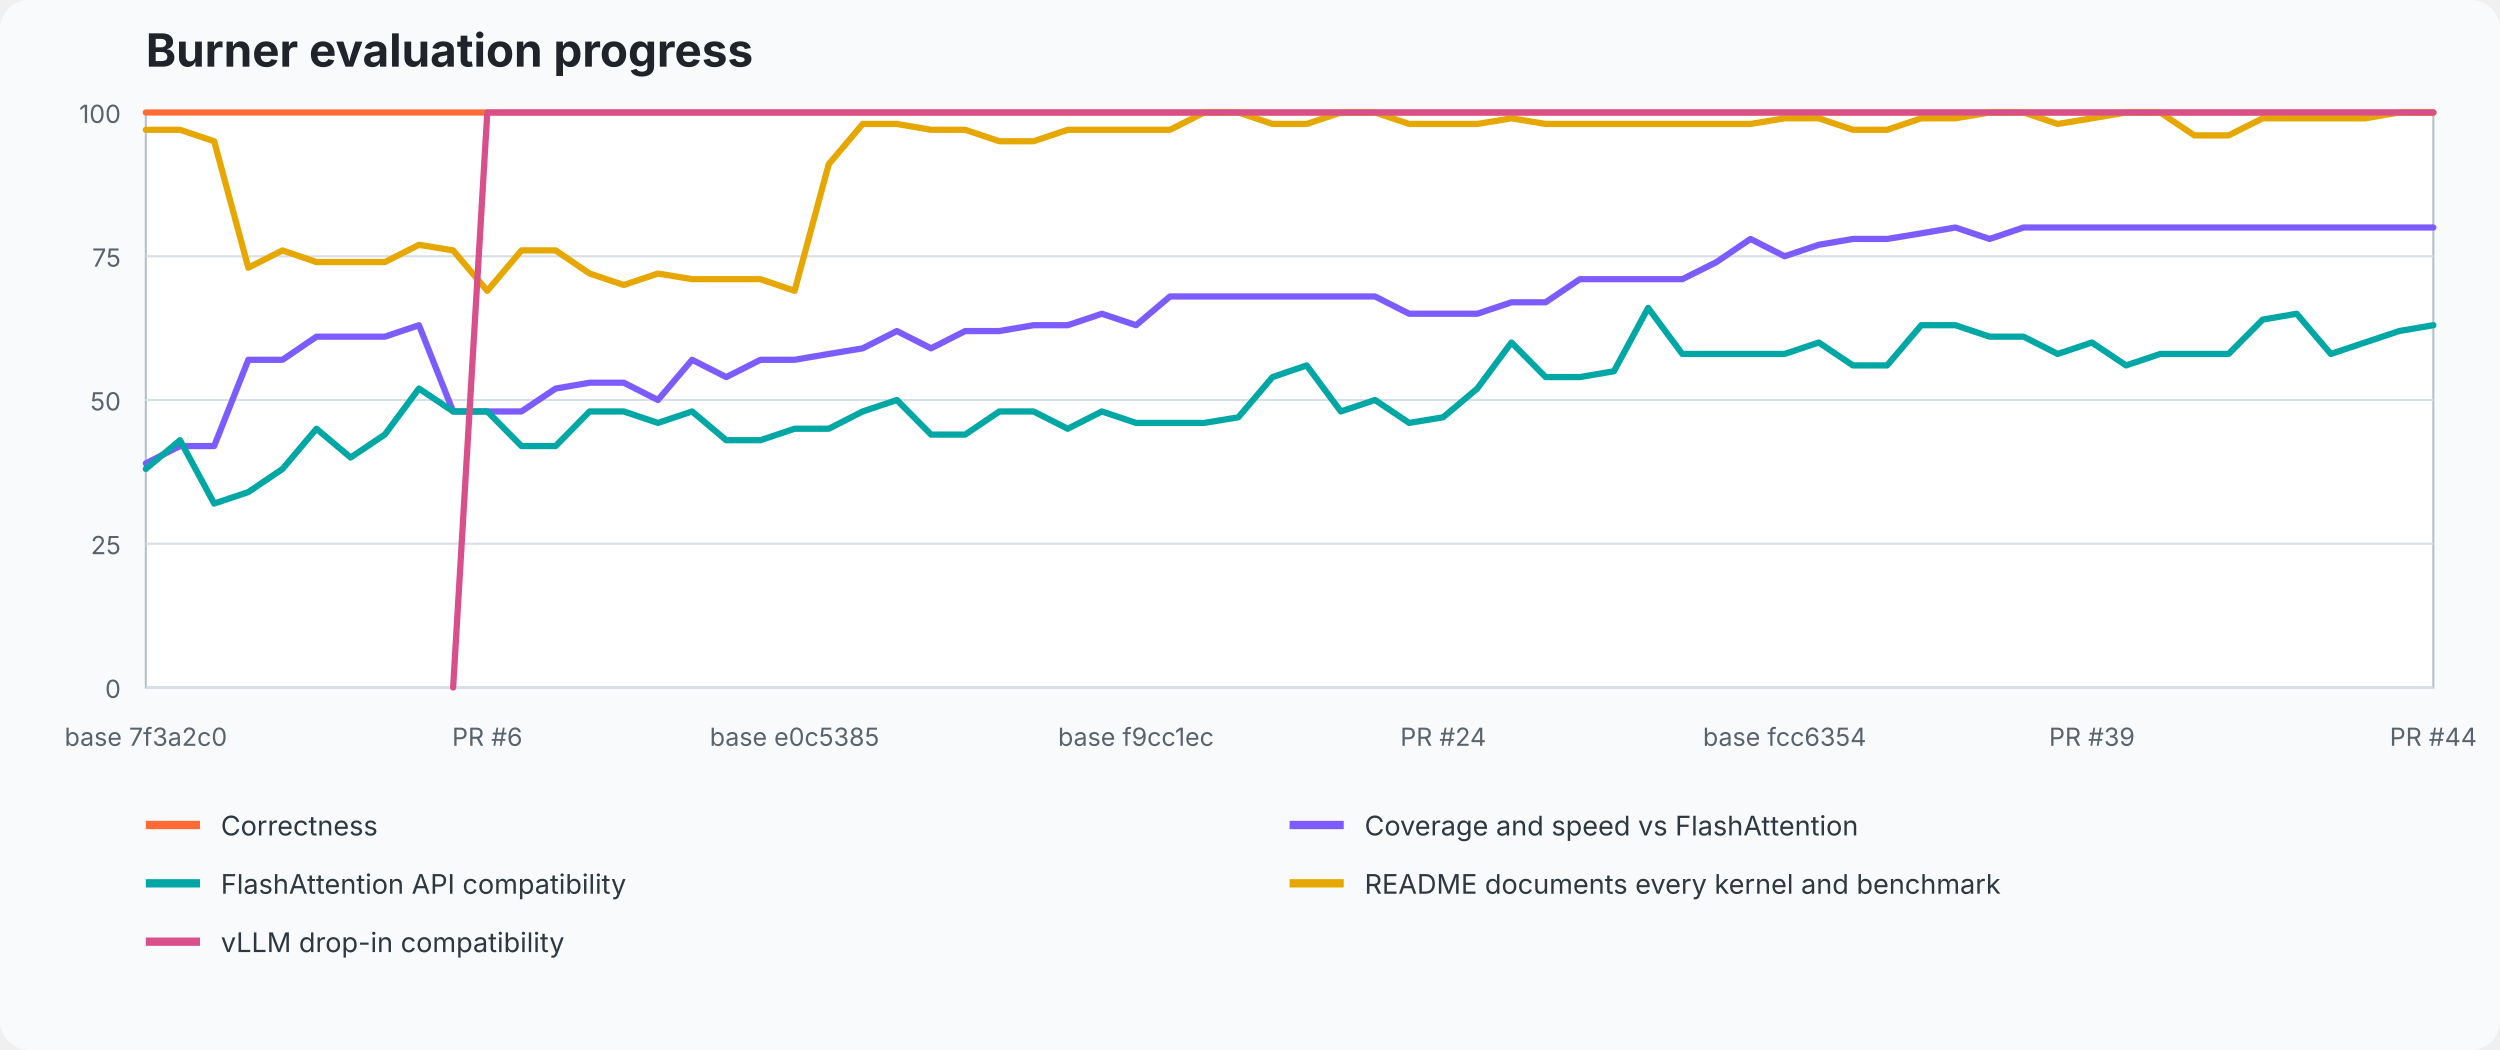
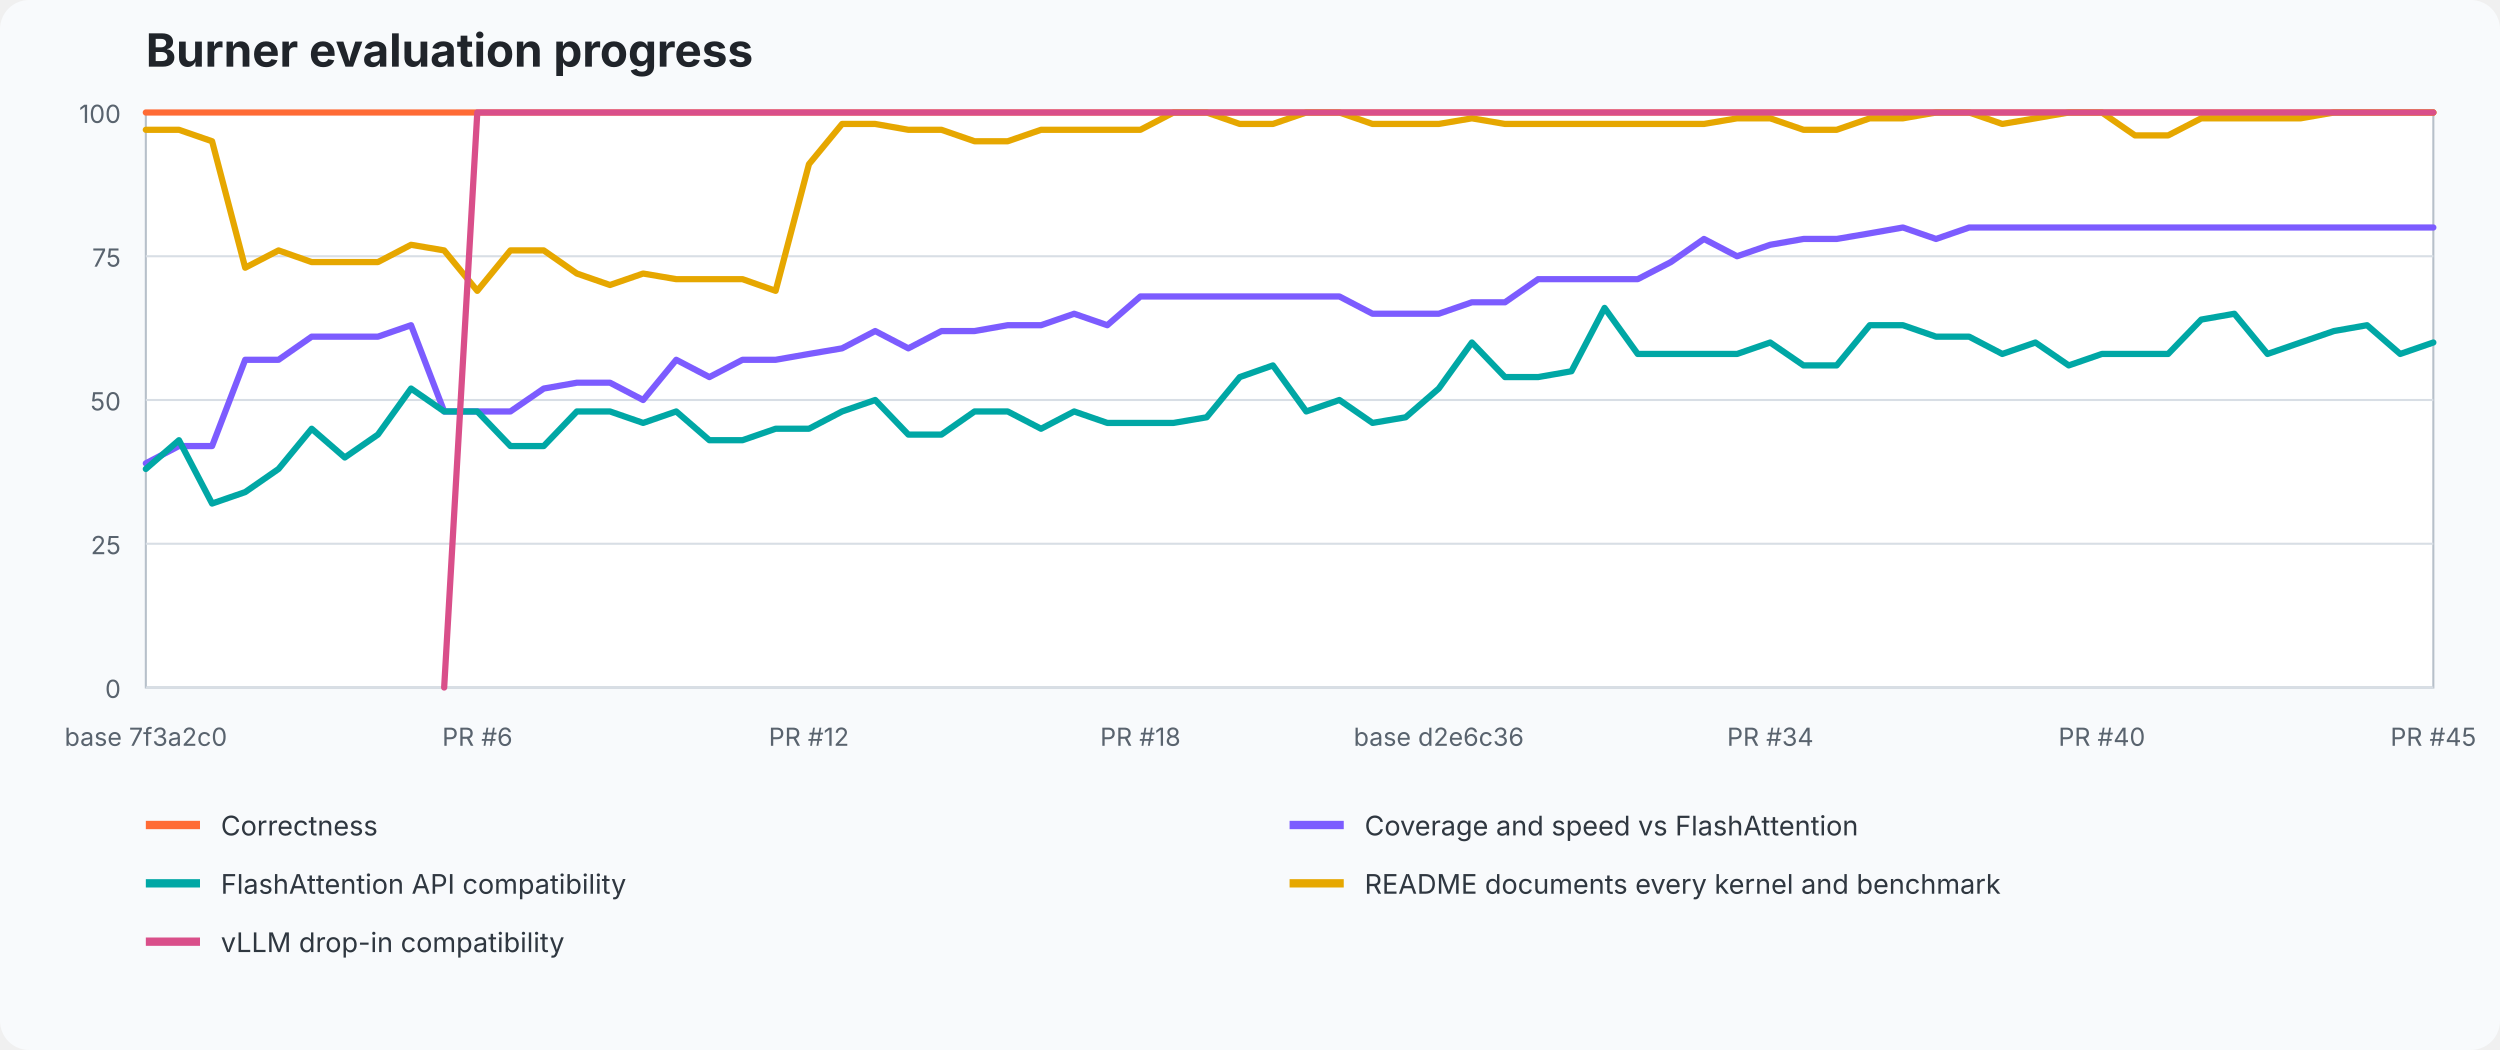
<svg xmlns="http://www.w3.org/2000/svg" width="1200" height="504" viewBox="0 0 1200 504" role="img" aria-labelledby="title desc">
  <style>text{font-family:ui-sans-serif,system-ui,-apple-system,BlinkMacSystemFont,"Segoe UI",sans-serif}.title{font-size:22px;font-weight:700;fill:#20242a}.axis{font-size:12px;fill:#59636e}.legend{font-size:13px;fill:#2f3740}.grid{stroke:#d8dee5;stroke-width:1}.plot{fill:#fff;stroke:#b7c0ca}</style>
  <rect width="100%" height="100%" fill="#f8fafc" rx="14" />
  <text x="70" y="32" class="title">Burner evaluation progress</text>
  <rect x="70" y="54" width="1098" height="276" class="plot" />
  <line x1="70" y1="330" x2="1168" y2="330" class="grid" />
  <text x="58" y="335" text-anchor="end" class="axis">0</text>
  <line x1="70" y1="261" x2="1168" y2="261" class="grid" />
  <text x="58" y="266" text-anchor="end" class="axis">25</text>
  <line x1="70" y1="192" x2="1168" y2="192" class="grid" />
  <text x="58" y="197" text-anchor="end" class="axis">50</text>
  <line x1="70" y1="123" x2="1168" y2="123" class="grid" />
  <text x="58" y="128" text-anchor="end" class="axis">75</text>
  <line x1="70" y1="54" x2="1168" y2="54" class="grid" />
  <text x="58" y="59" text-anchor="end" class="axis">100</text>
-   <polyline points="70.0,54.0 86.4,54.0 102.8,54.0 119.2,54.0 135.6,54.0 151.9,54.0 168.3,54.0 184.7,54.0 201.1,54.0 217.5,54.0 233.9,54.0 250.3,54.0 266.7,54.0 283.0,54.0 299.4,54.0 315.8,54.0 332.2,54.0 348.6,54.0 365.0,54.0 381.4,54.0 397.8,54.0 414.1,54.0 430.5,54.0 446.9,54.0 463.3,54.0 479.7,54.0 496.1,54.0 512.5,54.0 528.9,54.0 545.3,54.0 561.6,54.0 578.0,54.0 594.4,54.0 610.8,54.0 627.2,54.0 643.6,54.0 660.0,54.0 676.4,54.0 692.7,54.0 709.1,54.0 725.5,54.0 741.9,54.0 758.3,54.0 774.7,54.0 791.1,54.0 807.5,54.0 823.9,54.0 840.2,54.0 856.6,54.0 873.0,54.0 889.4,54.0 905.8,54.0 922.2,54.0 938.6,54.0 955.0,54.0 971.3,54.0 987.7,54.0 1004.1,54.0 1020.5,54.0 1036.9,54.0 1053.3,54.0 1069.7,54.0 1086.1,54.0 1102.4,54.0 1118.8,54.0 1135.2,54.0 1151.6,54.0 1168.0,54.0" fill="none" stroke="#ff6b35" stroke-width="3" stroke-linejoin="round" stroke-linecap="round" />
-   <polyline points="70.0,222.4 86.4,214.1 102.8,214.1 119.2,172.7 135.6,172.7 151.9,161.6 168.3,161.6 184.7,161.6 201.1,156.1 217.5,197.5 233.9,197.5 250.3,197.5 266.7,186.5 283.0,183.7 299.4,183.7 315.8,192.0 332.2,172.7 348.6,181.0 365.0,172.7 381.4,172.7 397.8,169.9 414.1,167.2 430.5,158.9 446.9,167.2 463.3,158.9 479.7,158.9 496.1,156.1 512.5,156.1 528.9,150.6 545.3,156.1 561.6,142.3 578.0,142.3 594.4,142.3 610.8,142.3 627.2,142.3 643.6,142.3 660.0,142.3 676.4,150.6 692.7,150.6 709.1,150.6 725.5,145.1 741.9,145.1 758.3,134.0 774.7,134.0 791.1,134.0 807.5,134.0 823.9,125.8 840.2,114.7 856.6,123.0 873.0,117.5 889.4,114.7 905.8,114.7 922.2,112.0 938.6,109.2 955.0,114.7 971.3,109.2 987.7,109.2 1004.1,109.2 1020.5,109.2 1036.9,109.2 1053.3,109.2 1069.7,109.2 1086.1,109.2 1102.4,109.2 1118.8,109.2 1135.2,109.2 1151.6,109.2 1168.0,109.2" fill="none" stroke="#7c5cff" stroke-width="3" stroke-linejoin="round" stroke-linecap="round" />
-   <polyline points="70.0,225.1 86.4,211.3 102.8,241.7 119.2,236.2 135.6,225.1 151.9,205.8 168.3,219.6 184.7,208.6 201.1,186.5 217.5,197.5 233.9,197.5 250.3,214.1 266.7,214.1 283.0,197.5 299.4,197.5 315.8,203.0 332.2,197.5 348.6,211.3 365.0,211.3 381.4,205.8 397.8,205.8 414.1,197.5 430.5,192.0 446.9,208.6 463.3,208.6 479.7,197.5 496.1,197.5 512.5,205.8 528.9,197.5 545.3,203.0 561.6,203.0 578.0,203.0 594.4,200.3 610.8,181.0 627.2,175.4 643.6,197.5 660.0,192.0 676.4,203.0 692.7,200.3 709.1,186.5 725.5,164.4 741.9,181.0 758.3,181.0 774.7,178.2 791.1,147.8 807.5,169.9 823.9,169.9 840.2,169.9 856.6,169.9 873.0,164.4 889.4,175.4 905.8,175.4 922.2,156.1 938.6,156.1 955.0,161.6 971.3,161.6 987.7,169.9 1004.1,164.4 1020.5,175.4 1036.9,169.9 1053.3,169.9 1069.7,169.9 1086.1,153.4 1102.4,150.6 1118.8,169.9 1135.2,164.4 1151.6,158.9 1168.0,156.1" fill="none" stroke="#00a7a5" stroke-width="3" stroke-linejoin="round" stroke-linecap="round" />
-   <polyline points="70.0,62.3 86.4,62.3 102.8,67.8 119.2,128.5 135.6,120.2 151.9,125.8 168.3,125.8 184.7,125.8 201.1,117.5 217.5,120.2 233.9,139.6 250.3,120.2 266.7,120.2 283.0,131.3 299.4,136.8 315.8,131.3 332.2,134.0 348.6,134.0 365.0,134.0 381.4,139.6 397.8,78.8 414.1,59.5 430.5,59.5 446.9,62.3 463.3,62.3 479.7,67.8 496.1,67.8 512.5,62.3 528.9,62.3 545.3,62.3 561.6,62.3 578.0,54.0 594.4,54.0 610.8,59.5 627.2,59.5 643.6,54.0 660.0,54.0 676.4,59.5 692.7,59.5 709.1,59.5 725.5,56.8 741.9,59.5 758.3,59.5 774.7,59.5 791.1,59.5 807.5,59.5 823.9,59.5 840.2,59.5 856.6,56.8 873.0,56.8 889.4,62.3 905.8,62.3 922.2,56.8 938.6,56.8 955.0,54.0 971.3,54.0 987.7,59.5 1004.1,56.8 1020.5,54.0 1036.9,54.0 1053.3,65.0 1069.7,65.0 1086.1,56.8 1102.4,56.8 1118.8,56.8 1135.2,56.8 1151.6,54.0 1168.0,54.0" fill="none" stroke="#e6a700" stroke-width="3" stroke-linejoin="round" stroke-linecap="round" />
-   <polyline points="217.5,330.0 233.9,54.0 250.3,54.0 266.7,54.0 283.0,54.0 299.4,54.0 315.8,54.0 332.2,54.0 348.6,54.0 365.0,54.0 381.4,54.0 397.8,54.0 414.1,54.0 430.5,54.0 446.9,54.0 463.3,54.0 479.7,54.0 496.1,54.0 512.5,54.0 528.9,54.0 545.3,54.0 561.6,54.0 578.0,54.0 594.4,54.0 610.8,54.0 627.2,54.0 643.6,54.0 660.0,54.0 676.4,54.0 692.7,54.0 709.1,54.0 725.5,54.0 741.9,54.0 758.3,54.0 774.7,54.0 791.1,54.0 807.5,54.0 823.9,54.0 840.2,54.0 856.6,54.0 873.0,54.0 889.4,54.0 905.8,54.0 922.2,54.0 938.6,54.0 955.0,54.0 971.3,54.0 987.7,54.0 1004.1,54.0 1020.5,54.0 1036.9,54.0 1053.3,54.0 1069.7,54.0 1086.1,54.0 1102.4,54.0 1118.8,54.0 1135.2,54.0 1151.6,54.0 1168.0,54.0" fill="none" stroke="#d94f8a" stroke-width="3" stroke-linejoin="round" stroke-linecap="round" />
+   <polyline points="70.0,54.0 85.9,54.0 101.8,54.0 117.7,54.0 133.7,54.0 149.6,54.0 165.5,54.0 181.4,54.0 197.3,54.0 213.2,54.0 229.1,54.0 245.0,54.0 261.0,54.0 276.9,54.0 292.8,54.0 308.7,54.0 324.6,54.0 340.5,54.0 356.4,54.0 372.3,54.0 388.3,54.0 404.2,54.0 420.1,54.0 436.0,54.0 451.9,54.0 467.8,54.0 483.7,54.0 499.7,54.0 515.6,54.0 531.5,54.0 547.4,54.0 563.3,54.0 579.2,54.0 595.1,54.0 611.0,54.0 627.0,54.0 642.9,54.0 658.8,54.0 674.7,54.0 690.6,54.0 706.5,54.0 722.4,54.0 738.3,54.0 754.3,54.0 770.2,54.0 786.1,54.0 802.0,54.0 817.9,54.0 833.8,54.0 849.7,54.0 865.7,54.0 881.6,54.0 897.5,54.0 913.4,54.0 929.3,54.0 945.2,54.0 961.1,54.0 977.0,54.0 993.0,54.0 1008.9,54.0 1024.8,54.0 1040.7,54.0 1056.6,54.0 1072.5,54.0 1088.4,54.0 1104.3,54.0 1120.3,54.0 1136.2,54.0 1152.1,54.0 1168.0,54.0" fill="none" stroke="#ff6b35" stroke-width="3" stroke-linejoin="round" stroke-linecap="round" />
+   <polyline points="70.0,222.4 85.9,214.1 101.8,214.1 117.7,172.7 133.7,172.7 149.6,161.6 165.5,161.6 181.4,161.6 197.3,156.1 213.2,197.5 229.1,197.5 245.0,197.5 261.0,186.5 276.9,183.7 292.8,183.7 308.7,192.0 324.6,172.7 340.5,181.0 356.4,172.7 372.3,172.7 388.3,169.9 404.2,167.2 420.1,158.9 436.0,167.2 451.9,158.9 467.8,158.9 483.7,156.1 499.7,156.1 515.6,150.6 531.5,156.1 547.4,142.3 563.3,142.3 579.2,142.3 595.1,142.3 611.0,142.3 627.0,142.3 642.9,142.3 658.8,150.6 674.7,150.6 690.6,150.6 706.5,145.1 722.4,145.1 738.3,134.0 754.3,134.0 770.2,134.0 786.1,134.0 802.0,125.8 817.9,114.7 833.8,123.0 849.7,117.5 865.7,114.7 881.6,114.7 897.5,112.0 913.4,109.2 929.3,114.7 945.2,109.2 961.1,109.2 977.0,109.2 993.0,109.2 1008.9,109.2 1024.8,109.2 1040.7,109.2 1056.6,109.2 1072.5,109.2 1088.4,109.2 1104.3,109.2 1120.3,109.2 1136.2,109.2 1152.1,109.2 1168.0,109.2" fill="none" stroke="#7c5cff" stroke-width="3" stroke-linejoin="round" stroke-linecap="round" />
+   <polyline points="70.0,225.1 85.9,211.3 101.8,241.7 117.7,236.2 133.7,225.1 149.6,205.8 165.5,219.6 181.4,208.6 197.3,186.5 213.2,197.5 229.1,197.5 245.0,214.1 261.0,214.1 276.9,197.5 292.8,197.5 308.7,203.0 324.6,197.5 340.5,211.3 356.4,211.3 372.3,205.8 388.3,205.8 404.2,197.5 420.1,192.0 436.0,208.6 451.9,208.6 467.8,197.5 483.7,197.5 499.7,205.8 515.6,197.5 531.5,203.0 547.4,203.0 563.3,203.0 579.2,200.3 595.1,181.0 611.0,175.4 627.0,197.5 642.9,192.0 658.8,203.0 674.7,200.3 690.6,186.5 706.5,164.4 722.4,181.0 738.3,181.0 754.3,178.2 770.2,147.8 786.1,169.9 802.0,169.9 817.9,169.9 833.8,169.9 849.7,164.4 865.7,175.4 881.6,175.4 897.5,156.1 913.4,156.1 929.3,161.6 945.2,161.6 961.1,169.9 977.0,164.4 993.0,175.4 1008.9,169.9 1024.8,169.9 1040.7,169.9 1056.6,153.4 1072.5,150.6 1088.4,169.9 1104.3,164.4 1120.3,158.9 1136.2,156.1 1152.1,169.9 1168.0,164.4" fill="none" stroke="#00a7a5" stroke-width="3" stroke-linejoin="round" stroke-linecap="round" />
+   <polyline points="70.0,62.3 85.9,62.3 101.8,67.8 117.7,128.5 133.7,120.2 149.6,125.8 165.5,125.8 181.4,125.8 197.3,117.5 213.2,120.2 229.1,139.6 245.0,120.2 261.0,120.2 276.9,131.3 292.8,136.8 308.7,131.3 324.6,134.0 340.5,134.0 356.4,134.0 372.3,139.6 388.3,78.8 404.2,59.5 420.1,59.5 436.0,62.3 451.9,62.3 467.8,67.8 483.7,67.8 499.7,62.3 515.6,62.3 531.5,62.3 547.4,62.3 563.3,54.0 579.2,54.0 595.1,59.5 611.0,59.5 627.0,54.0 642.9,54.0 658.8,59.5 674.7,59.5 690.6,59.5 706.5,56.8 722.4,59.5 738.3,59.5 754.3,59.5 770.2,59.5 786.1,59.5 802.0,59.5 817.9,59.5 833.8,56.8 849.7,56.8 865.7,62.3 881.6,62.3 897.5,56.8 913.4,56.8 929.3,54.0 945.2,54.0 961.1,59.5 977.0,56.8 993.0,54.0 1008.9,54.0 1024.8,65.0 1040.7,65.0 1056.6,56.8 1072.5,56.8 1088.4,56.8 1104.3,56.8 1120.3,54.0 1136.2,54.0 1152.1,54.0 1168.0,54.0" fill="none" stroke="#e6a700" stroke-width="3" stroke-linejoin="round" stroke-linecap="round" />
+   <polyline points="213.2,330.0 229.1,54.0 245.0,54.0 261.0,54.0 276.9,54.0 292.8,54.0 308.7,54.0 324.6,54.0 340.5,54.0 356.4,54.0 372.3,54.0 388.3,54.0 404.2,54.0 420.1,54.0 436.0,54.0 451.9,54.0 467.8,54.0 483.7,54.0 499.7,54.0 515.6,54.0 531.5,54.0 547.4,54.0 563.3,54.0 579.2,54.0 595.1,54.0 611.0,54.0 627.0,54.0 642.9,54.0 658.8,54.0 674.7,54.0 690.6,54.0 706.5,54.0 722.4,54.0 738.3,54.0 754.3,54.0 770.2,54.0 786.1,54.0 802.0,54.0 817.9,54.0 833.8,54.0 849.7,54.0 865.7,54.0 881.6,54.0 897.5,54.0 913.4,54.0 929.3,54.0 945.2,54.0 961.1,54.0 977.0,54.0 993.0,54.0 1008.9,54.0 1024.8,54.0 1040.7,54.0 1056.6,54.0 1072.5,54.0 1088.4,54.0 1104.3,54.0 1120.3,54.0 1136.2,54.0 1152.1,54.0 1168.0,54.0" fill="none" stroke="#d94f8a" stroke-width="3" stroke-linejoin="round" stroke-linecap="round" />
  <text x="70" y="358" text-anchor="middle" class="axis">base 7f3a2c0</text>
-   <text x="233.881" y="358" text-anchor="middle" class="axis">PR #6</text>
-   <text x="381.373" y="358" text-anchor="middle" class="axis">base e0c5385</text>
-   <text x="545.254" y="358" text-anchor="middle" class="axis">base f9cc1ec</text>
-   <text x="692.746" y="358" text-anchor="middle" class="axis">PR #24</text>
-   <text x="856.627" y="358" text-anchor="middle" class="axis">base fcc6354</text>
-   <text x="1004.119" y="358" text-anchor="middle" class="axis">PR #39</text>
-   <text x="1168" y="358" text-anchor="middle" class="axis">PR #44</text>
+   <text x="229.13" y="358" text-anchor="middle" class="axis">PR #6</text>
+   <text x="388.261" y="358" text-anchor="middle" class="axis">PR #12</text>
+   <text x="547.391" y="358" text-anchor="middle" class="axis">PR #18</text>
+   <text x="690.609" y="358" text-anchor="middle" class="axis">base d2e6c36</text>
+   <text x="849.739" y="358" text-anchor="middle" class="axis">PR #34</text>
+   <text x="1008.87" y="358" text-anchor="middle" class="axis">PR #40</text>
+   <text x="1168" y="358" text-anchor="middle" class="axis">PR #45</text>
  <line x1="70" y1="396" x2="96" y2="396" stroke="#ff6b35" stroke-width="4" />
  <text x="106" y="401" class="legend">Correctness</text>
  <line x1="619" y1="396" x2="645" y2="396" stroke="#7c5cff" stroke-width="4" />
  <text x="655" y="401" class="legend">Coverage and speed vs FlashAttention</text>
  <line x1="70" y1="424" x2="96" y2="424" stroke="#00a7a5" stroke-width="4" />
  <text x="106" y="429" class="legend">FlashAttention API compatibility</text>
  <line x1="619" y1="424" x2="645" y2="424" stroke="#e6a700" stroke-width="4" />
  <text x="655" y="429" class="legend">README documents every kernel and benchmark</text>
  <line x1="70" y1="452" x2="96" y2="452" stroke="#d94f8a" stroke-width="4" />
  <text x="106" y="457" class="legend">vLLM drop-in compatibility</text>
</svg>
